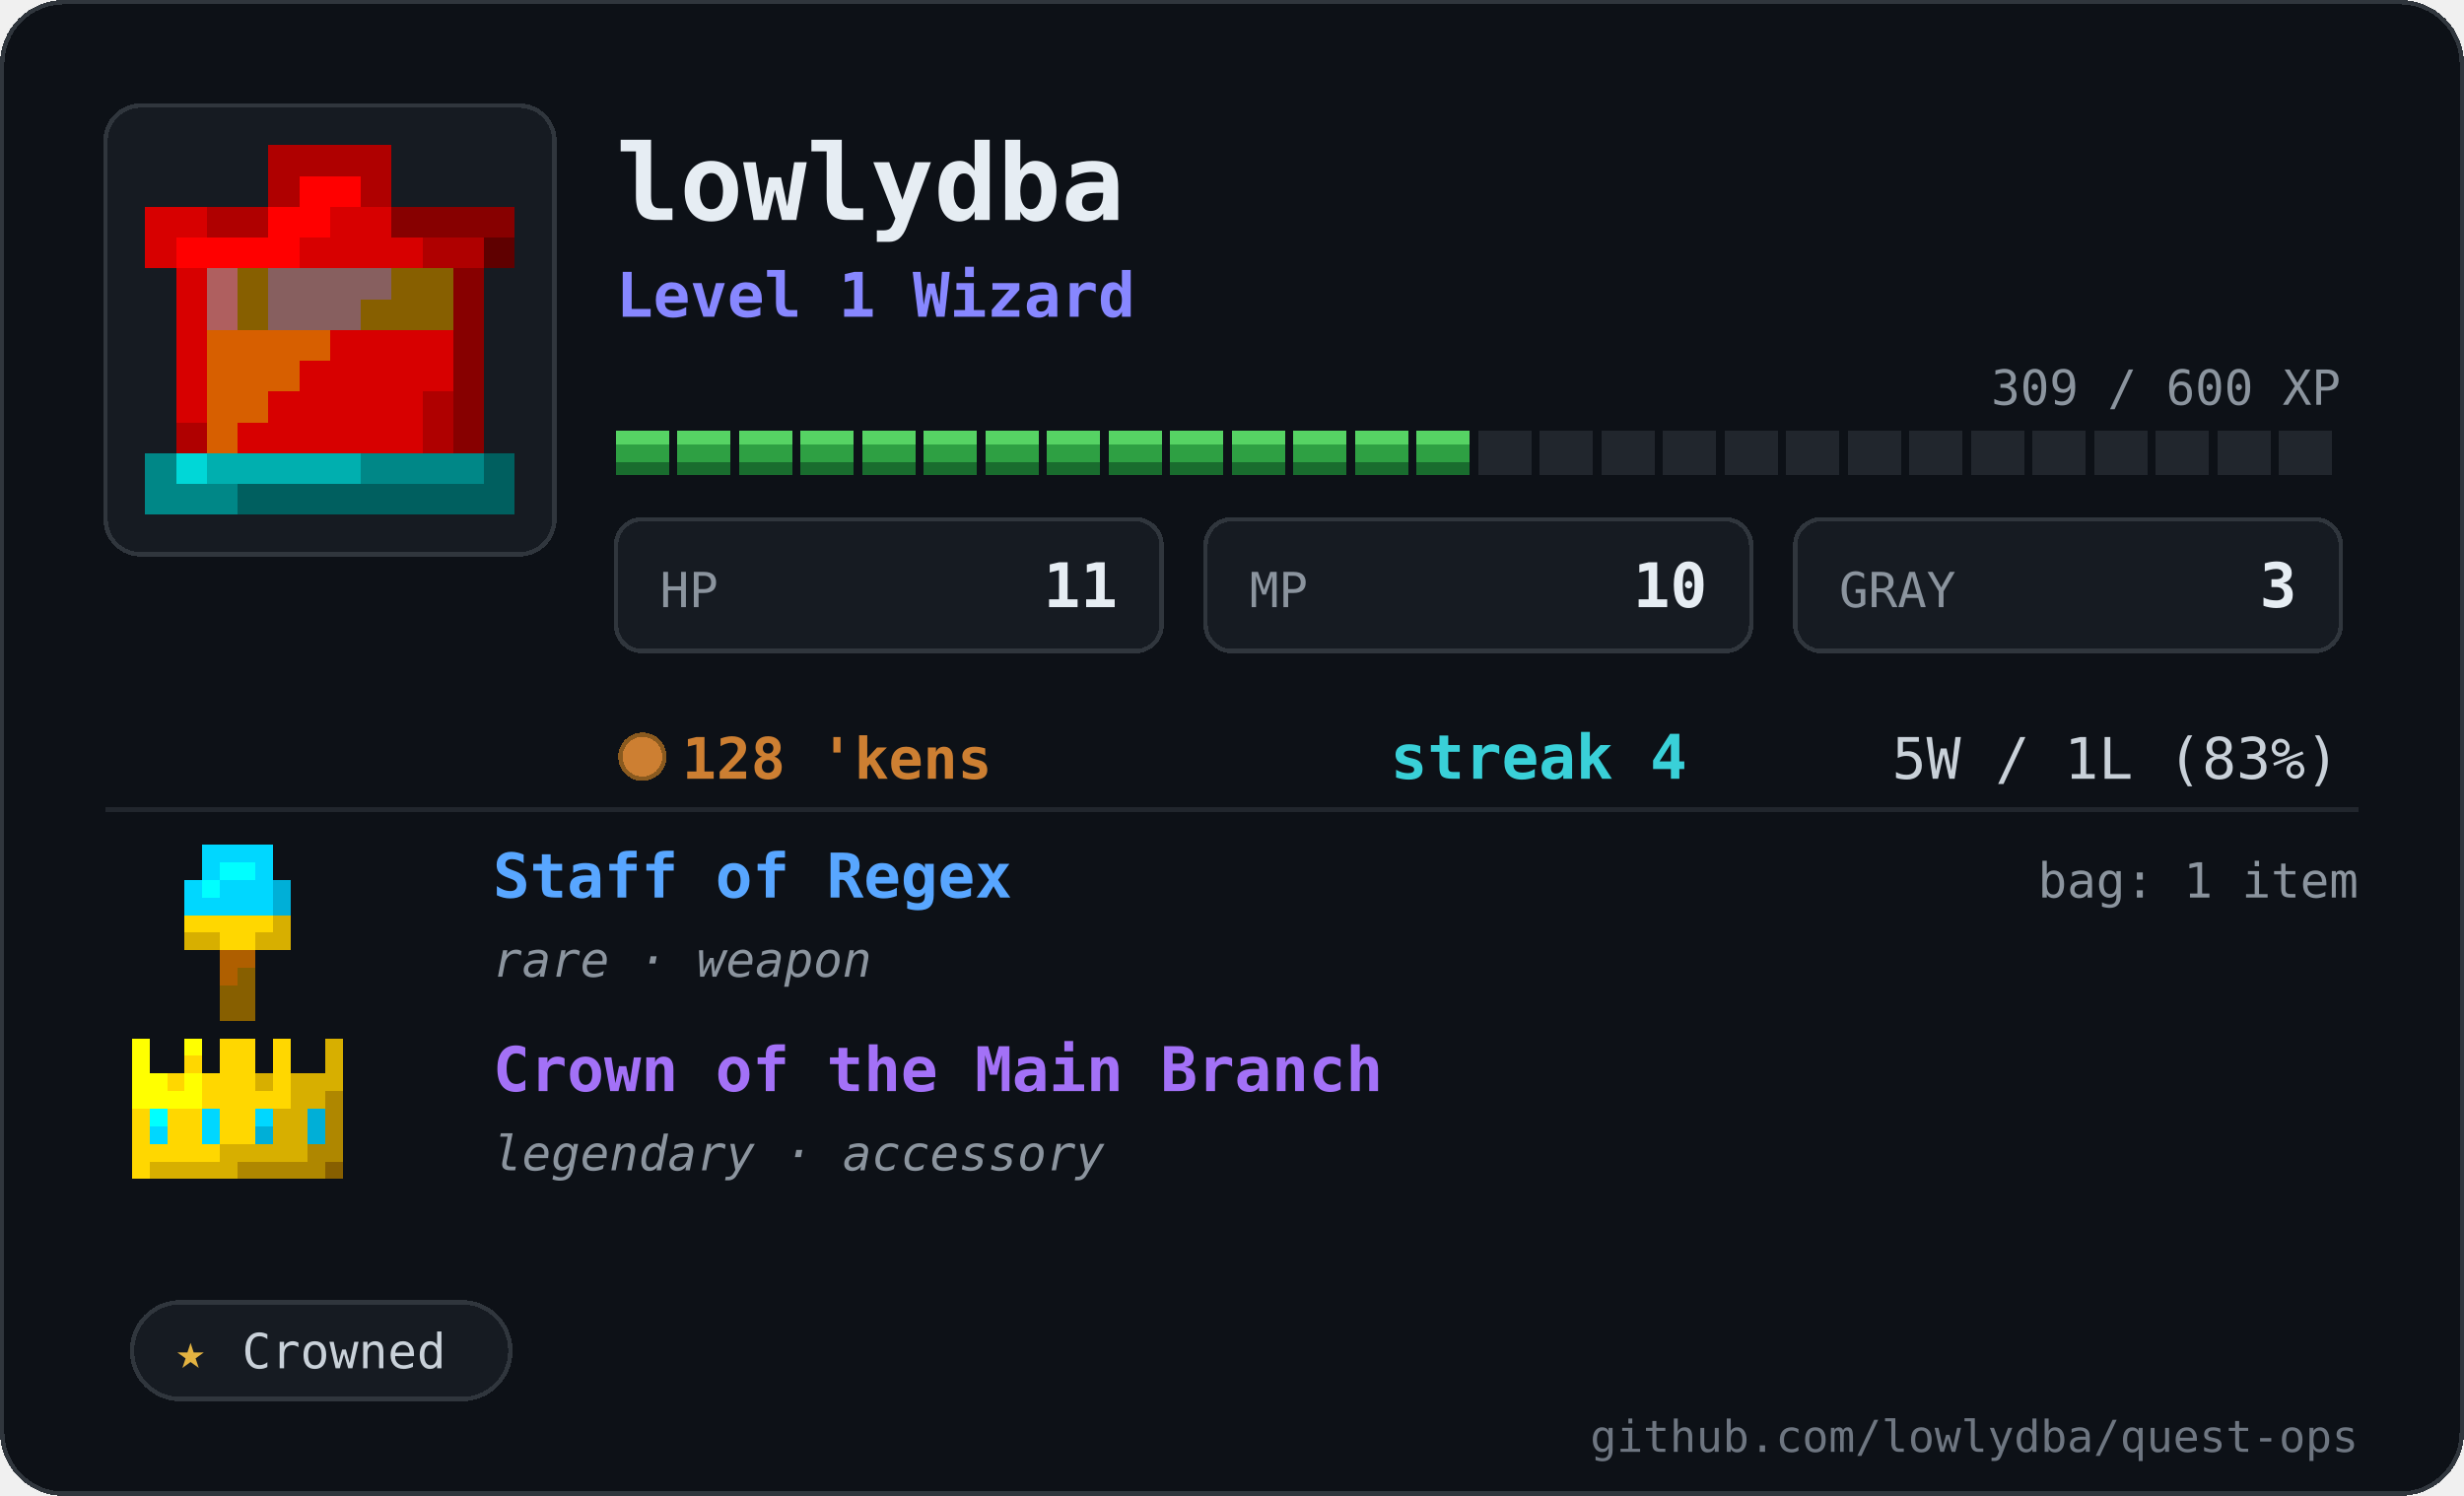
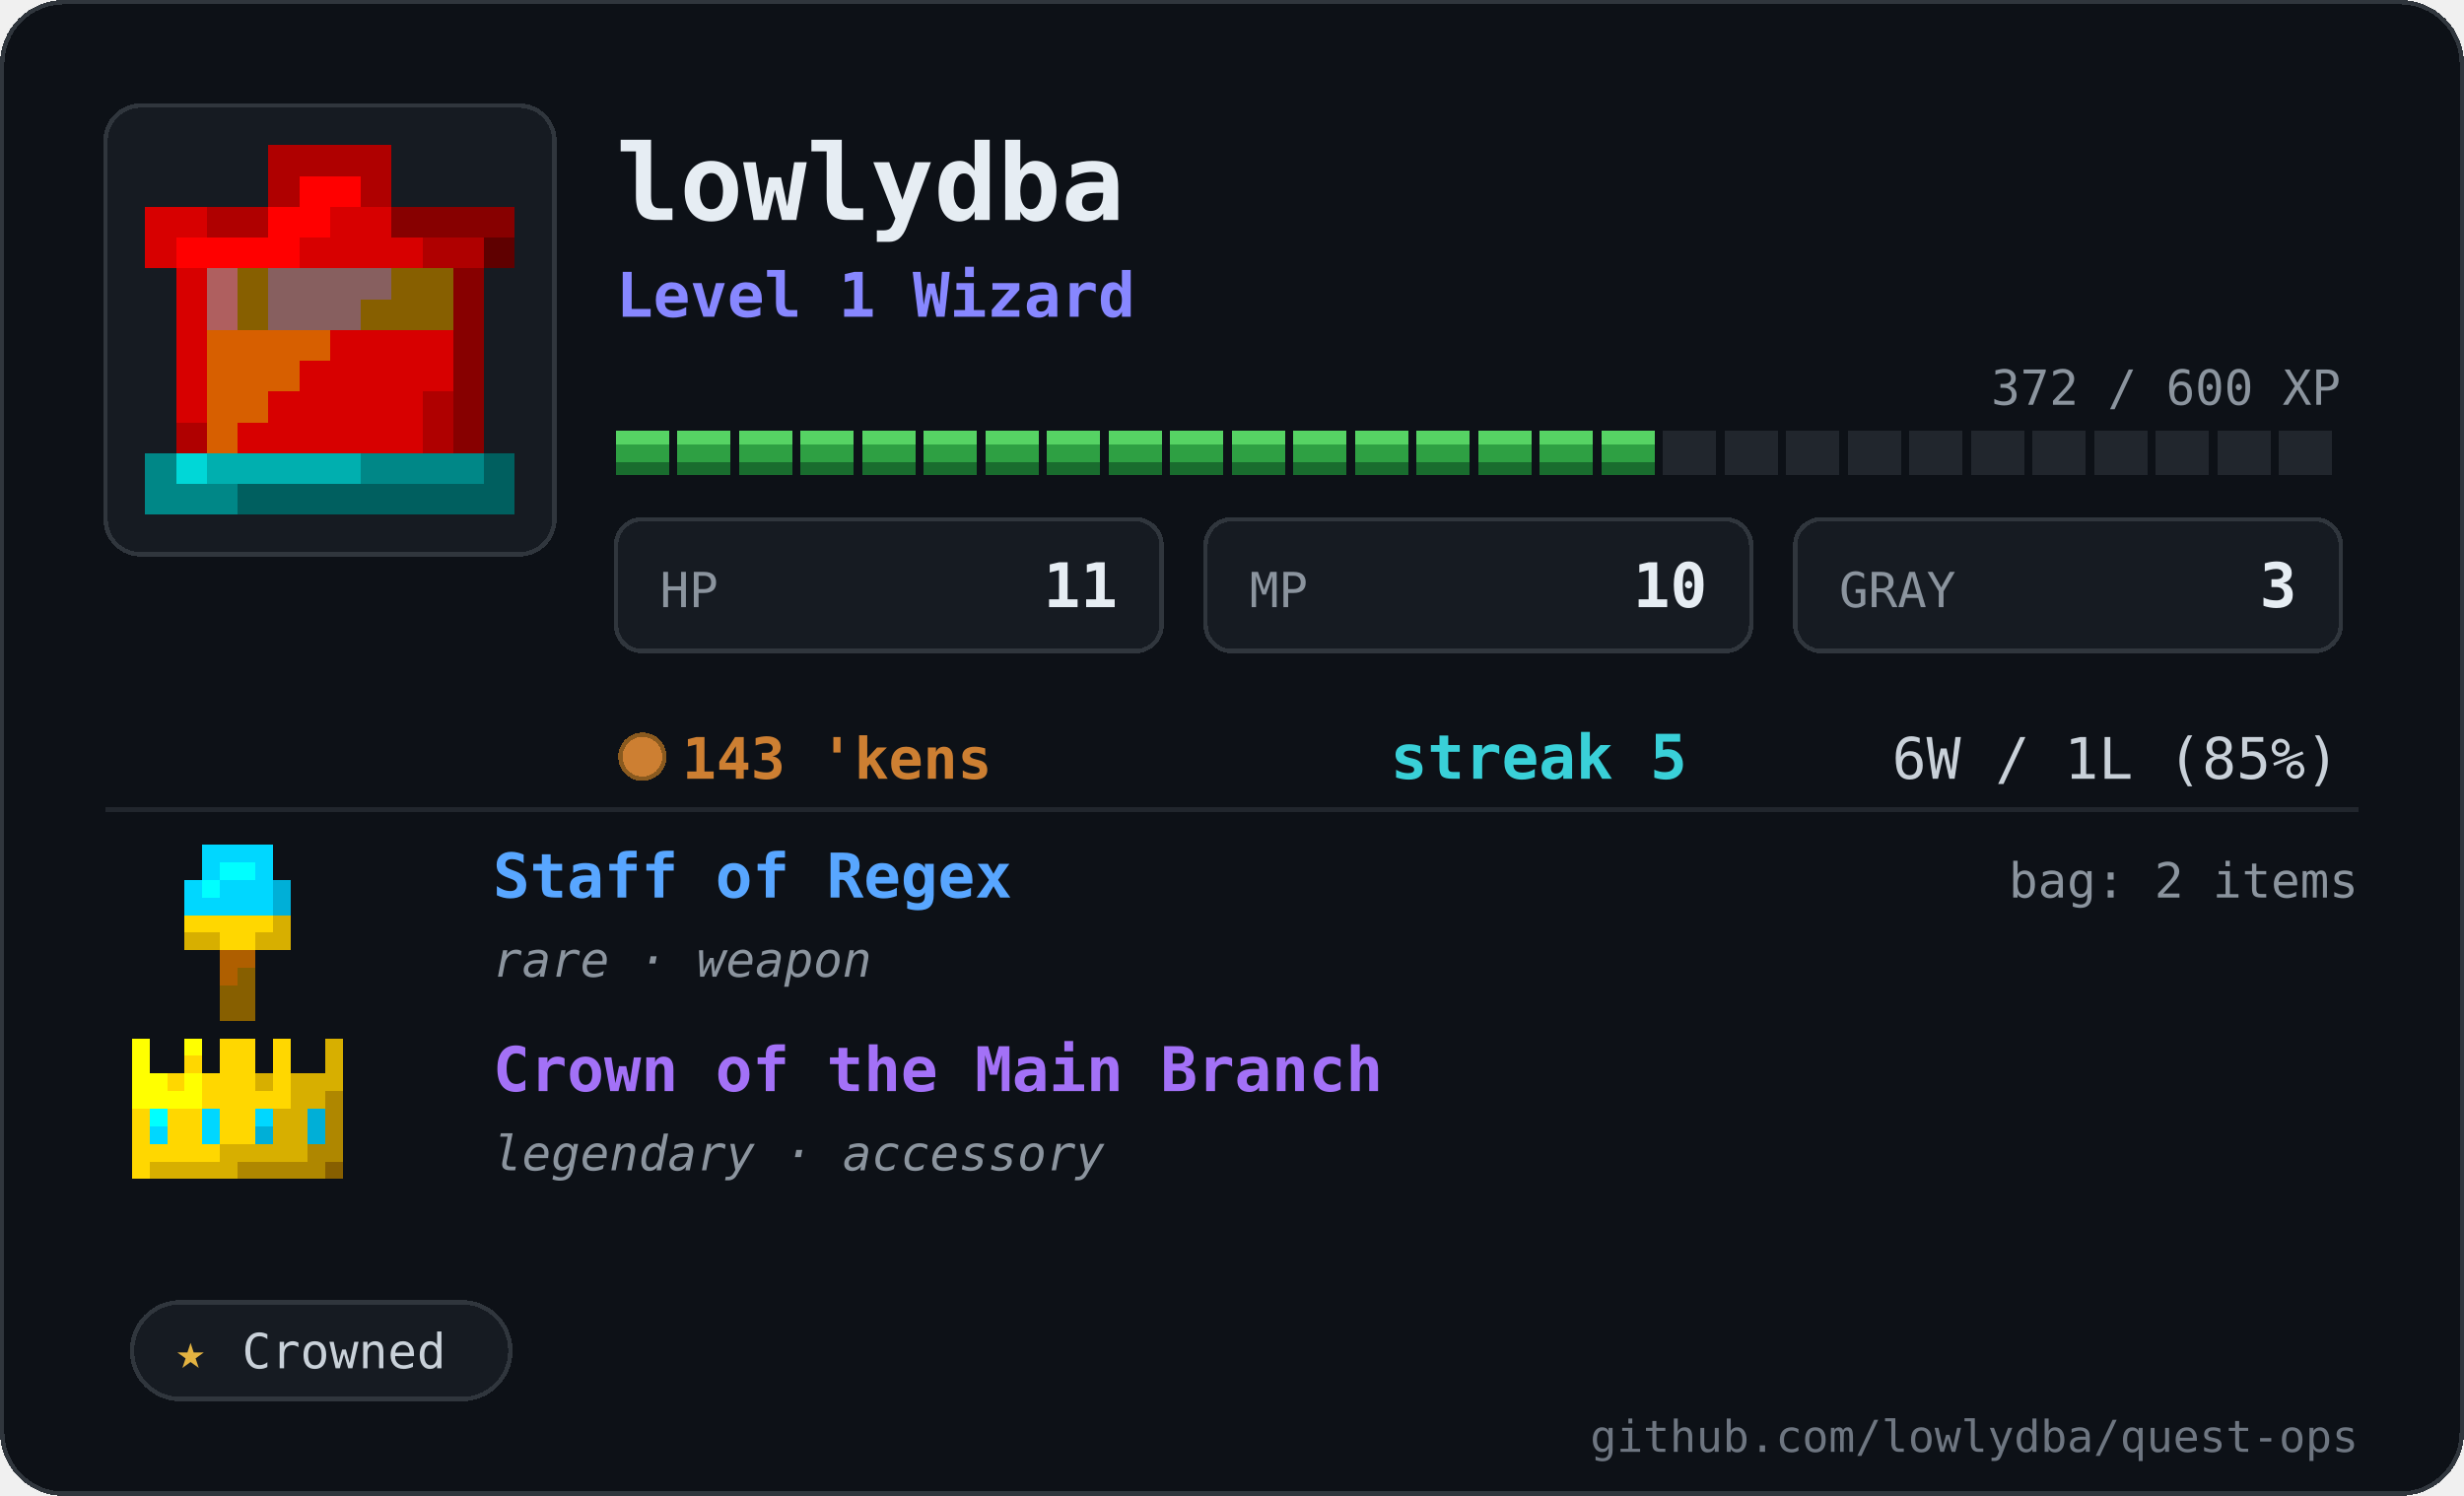
<svg xmlns="http://www.w3.org/2000/svg" width="560" height="340" viewBox="0 0 560 340" shape-rendering="crispEdges" role="img" aria-label="lowlydba, level 1 Wizard">
  <style>@media (prefers-color-scheme:light){.f0{fill:#ffffff}.s0{stroke:#ffffff}.f1{fill:#f6f8fa}.s1{stroke:#f6f8fa}.f2{fill:#eaeef2}.s2{stroke:#eaeef2}.f3{fill:#d0d7de}.s3{stroke:#d0d7de}.f4{fill:#1f2328}.s4{stroke:#1f2328}.f5{fill:#24292f}.s5{stroke:#24292f}.f6{fill:#59636e}.s6{stroke:#59636e}.f7{fill:#6e7781}.s7{stroke:#6e7781}.f8{fill:#8c959f}.s8{stroke:#8c959f}.f9{fill:#9a6700}.s9{stroke:#9a6700}.f10{fill:#1a7f37}.s10{stroke:#1a7f37}.f11{fill:#0969da}.s11{stroke:#0969da}.f12{fill:#8250df}.s12{stroke:#8250df}.f13{fill:#0e7c86}.s13{stroke:#0e7c86}.f14{fill:#7a838c}.s14{stroke:#7a838c}.f15{fill:#5c656d}.s15{stroke:#5c656d}.f16{fill:#a15c14}.s16{stroke:#a15c14}.f17{fill:#6b3f0c}.s17{stroke:#6b3f0c}.cls{fill:#54549e}}</style>
  <rect x="0.5" y="0.5" width="559" height="339" rx="14" fill="#0d1117" stroke="#30363d" class="f0 s3" />
  <rect x="24" y="24" width="102" height="102" rx="8" fill="#161b22" stroke="#30363d" class="f1 s3" />
  <rect x="61" y="33" width="28" height="7" fill="#af0000" />
  <rect x="61" y="40" width="7" height="7" fill="#af0000" />
  <rect x="68" y="40" width="14" height="7" fill="#ff0000" />
  <rect x="82" y="40" width="7" height="7" fill="#af0000" />
  <rect x="33" y="47" width="14" height="7" fill="#d70000" />
  <rect x="47" y="47" width="14" height="7" fill="#af0000" />
  <rect x="61" y="47" width="14" height="7" fill="#ff0000" />
  <rect x="75" y="47" width="14" height="7" fill="#d70000" />
  <rect x="89" y="47" width="28" height="7" fill="#870000" />
  <rect x="33" y="54" width="7" height="7" fill="#d70000" />
  <rect x="40" y="54" width="28" height="7" fill="#ff0000" />
  <rect x="68" y="54" width="28" height="7" fill="#d70000" />
  <rect x="96" y="54" width="14" height="7" fill="#af0000" />
  <rect x="110" y="54" width="7" height="7" fill="#5f0000" />
  <rect x="40" y="61" width="7" height="7" fill="#d70000" />
  <rect x="47" y="61" width="7" height="7" fill="#af5f5f" />
  <rect x="54" y="61" width="7" height="7" fill="#875f00" />
  <rect x="61" y="61" width="28" height="7" fill="#875f5f" />
  <rect x="89" y="61" width="14" height="7" fill="#875f00" />
  <rect x="103" y="61" width="7" height="7" fill="#870000" />
  <rect x="40" y="68" width="7" height="7" fill="#d70000" />
  <rect x="47" y="68" width="7" height="7" fill="#af5f5f" />
  <rect x="54" y="68" width="7" height="7" fill="#875f00" />
  <rect x="61" y="68" width="21" height="7" fill="#875f5f" />
  <rect x="82" y="68" width="21" height="7" fill="#875f00" />
  <rect x="103" y="68" width="7" height="7" fill="#870000" />
  <rect x="40" y="75" width="7" height="7" fill="#d70000" />
  <rect x="47" y="75" width="28" height="7" fill="#d75f00" />
  <rect x="75" y="75" width="28" height="7" fill="#d70000" />
  <rect x="103" y="75" width="7" height="7" fill="#870000" />
  <rect x="40" y="82" width="7" height="7" fill="#d70000" />
  <rect x="47" y="82" width="21" height="7" fill="#d75f00" />
  <rect x="68" y="82" width="35" height="7" fill="#d70000" />
  <rect x="103" y="82" width="7" height="7" fill="#870000" />
  <rect x="40" y="89" width="7" height="7" fill="#d70000" />
  <rect x="47" y="89" width="14" height="7" fill="#d75f00" />
  <rect x="61" y="89" width="35" height="7" fill="#d70000" />
  <rect x="96" y="89" width="7" height="7" fill="#af0000" />
  <rect x="103" y="89" width="7" height="7" fill="#870000" />
  <rect x="40" y="96" width="7" height="7" fill="#af0000" />
  <rect x="47" y="96" width="7" height="7" fill="#d75f00" />
  <rect x="54" y="96" width="42" height="7" fill="#d70000" />
  <rect x="96" y="96" width="7" height="7" fill="#af0000" />
  <rect x="103" y="96" width="7" height="7" fill="#870000" />
  <rect x="33" y="103" width="7" height="7" fill="#008787" />
  <rect x="40" y="103" width="7" height="7" fill="#00d7d7" />
  <rect x="47" y="103" width="35" height="7" fill="#00afaf" />
  <rect x="82" y="103" width="28" height="7" fill="#008787" />
  <rect x="110" y="103" width="7" height="7" fill="#005f5f" />
  <rect x="33" y="110" width="21" height="7" fill="#008787" />
  <rect x="54" y="110" width="63" height="7" fill="#005f5f" />
  <text x="140" y="50" fill="#e6edf3" class="f4" font-size="24" font-weight="bold" text-anchor="start" font-family="ui-monospace,SFMono-Regular,Menlo,Consolas,monospace">lowlydba</text>
  <text x="140" y="72" fill="#8787ff" class="cls" font-size="14" font-weight="bold" text-anchor="start" font-family="ui-monospace,SFMono-Regular,Menlo,Consolas,monospace">Level 1 Wizard</text>
  <rect x="140" y="98" width="12" height="10" fill="#196c2e" />
  <rect x="140" y="98" width="12" height="7" fill="#2ea043" />
  <rect x="140" y="98" width="12" height="3" fill="#56d364" />
  <rect x="154" y="98" width="12" height="10" fill="#196c2e" />
  <rect x="154" y="98" width="12" height="7" fill="#2ea043" />
  <rect x="154" y="98" width="12" height="3" fill="#56d364" />
  <rect x="168" y="98" width="12" height="10" fill="#196c2e" />
  <rect x="168" y="98" width="12" height="7" fill="#2ea043" />
  <rect x="168" y="98" width="12" height="3" fill="#56d364" />
  <rect x="182" y="98" width="12" height="10" fill="#196c2e" />
  <rect x="182" y="98" width="12" height="7" fill="#2ea043" />
  <rect x="182" y="98" width="12" height="3" fill="#56d364" />
  <rect x="196" y="98" width="12" height="10" fill="#196c2e" />
  <rect x="196" y="98" width="12" height="7" fill="#2ea043" />
  <rect x="196" y="98" width="12" height="3" fill="#56d364" />
  <rect x="210" y="98" width="12" height="10" fill="#196c2e" />
  <rect x="210" y="98" width="12" height="7" fill="#2ea043" />
  <rect x="210" y="98" width="12" height="3" fill="#56d364" />
  <rect x="224" y="98" width="12" height="10" fill="#196c2e" />
  <rect x="224" y="98" width="12" height="7" fill="#2ea043" />
  <rect x="224" y="98" width="12" height="3" fill="#56d364" />
  <rect x="238" y="98" width="12" height="10" fill="#196c2e" />
  <rect x="238" y="98" width="12" height="7" fill="#2ea043" />
  <rect x="238" y="98" width="12" height="3" fill="#56d364" />
  <rect x="252" y="98" width="12" height="10" fill="#196c2e" />
  <rect x="252" y="98" width="12" height="7" fill="#2ea043" />
  <rect x="252" y="98" width="12" height="3" fill="#56d364" />
  <rect x="266" y="98" width="12" height="10" fill="#196c2e" />
  <rect x="266" y="98" width="12" height="7" fill="#2ea043" />
  <rect x="266" y="98" width="12" height="3" fill="#56d364" />
  <rect x="280" y="98" width="12" height="10" fill="#196c2e" />
  <rect x="280" y="98" width="12" height="7" fill="#2ea043" />
  <rect x="280" y="98" width="12" height="3" fill="#56d364" />
  <rect x="294" y="98" width="12" height="10" fill="#196c2e" />
  <rect x="294" y="98" width="12" height="7" fill="#2ea043" />
  <rect x="294" y="98" width="12" height="3" fill="#56d364" />
  <rect x="308" y="98" width="12" height="10" fill="#196c2e" />
  <rect x="308" y="98" width="12" height="7" fill="#2ea043" />
  <rect x="308" y="98" width="12" height="3" fill="#56d364" />
  <rect x="322" y="98" width="12" height="10" fill="#196c2e" />
  <rect x="322" y="98" width="12" height="7" fill="#2ea043" />
  <rect x="322" y="98" width="12" height="3" fill="#56d364" />
-   <rect x="336" y="98" width="12" height="10" fill="#21262d" class="f2" />
-   <rect x="350" y="98" width="12" height="10" fill="#21262d" class="f2" />
-   <rect x="364" y="98" width="12" height="10" fill="#21262d" class="f2" />
+   <rect x="336" y="98" width="12" height="10" fill="#196c2e" />
+   <rect x="336" y="98" width="12" height="7" fill="#2ea043" />
+   <rect x="336" y="98" width="12" height="3" fill="#56d364" />
+   <rect x="350" y="98" width="12" height="10" fill="#196c2e" />
+   <rect x="350" y="98" width="12" height="7" fill="#2ea043" />
+   <rect x="350" y="98" width="12" height="3" fill="#56d364" />
+   <rect x="364" y="98" width="12" height="10" fill="#196c2e" />
+   <rect x="364" y="98" width="12" height="7" fill="#2ea043" />
+   <rect x="364" y="98" width="12" height="3" fill="#56d364" />
  <rect x="378" y="98" width="12" height="10" fill="#21262d" class="f2" />
  <rect x="392" y="98" width="12" height="10" fill="#21262d" class="f2" />
  <rect x="406" y="98" width="12" height="10" fill="#21262d" class="f2" />
  <rect x="420" y="98" width="12" height="10" fill="#21262d" class="f2" />
  <rect x="434" y="98" width="12" height="10" fill="#21262d" class="f2" />
  <rect x="448" y="98" width="12" height="10" fill="#21262d" class="f2" />
  <rect x="462" y="98" width="12" height="10" fill="#21262d" class="f2" />
  <rect x="476" y="98" width="12" height="10" fill="#21262d" class="f2" />
  <rect x="490" y="98" width="12" height="10" fill="#21262d" class="f2" />
  <rect x="504" y="98" width="12" height="10" fill="#21262d" class="f2" />
  <rect x="518" y="98" width="12" height="10" fill="#21262d" class="f2" />
-   <text x="532" y="92" fill="#8b949e" class="f6" font-size="11" font-weight="normal" text-anchor="end" font-family="ui-monospace,SFMono-Regular,Menlo,Consolas,monospace">309 / 600 XP</text>
+   <text x="532" y="92" fill="#8b949e" class="f6" font-size="11" font-weight="normal" text-anchor="end" font-family="ui-monospace,SFMono-Regular,Menlo,Consolas,monospace">372 / 600 XP</text>
  <rect x="140" y="118" width="124" height="30" rx="6" fill="#161b22" stroke="#30363d" class="f1 s3" />
  <text x="150" y="138" fill="#8b949e" class="f6" font-size="11" font-weight="normal" text-anchor="start" font-family="ui-monospace,SFMono-Regular,Menlo,Consolas,monospace">HP</text>
  <text x="254" y="138" fill="#e6edf3" class="f4" font-size="14" font-weight="bold" text-anchor="end" font-family="ui-monospace,SFMono-Regular,Menlo,Consolas,monospace">11</text>
  <rect x="274" y="118" width="124" height="30" rx="6" fill="#161b22" stroke="#30363d" class="f1 s3" />
  <text x="284" y="138" fill="#8b949e" class="f6" font-size="11" font-weight="normal" text-anchor="start" font-family="ui-monospace,SFMono-Regular,Menlo,Consolas,monospace">MP</text>
  <text x="388" y="138" fill="#e6edf3" class="f4" font-size="14" font-weight="bold" text-anchor="end" font-family="ui-monospace,SFMono-Regular,Menlo,Consolas,monospace">10</text>
  <rect x="408" y="118" width="124" height="30" rx="6" fill="#161b22" stroke="#30363d" class="f1 s3" />
  <text x="418" y="138" fill="#8b949e" class="f6" font-size="11" font-weight="normal" text-anchor="start" font-family="ui-monospace,SFMono-Regular,Menlo,Consolas,monospace">GRAY</text>
  <text x="522" y="138" fill="#e6edf3" class="f4" font-size="14" font-weight="bold" text-anchor="end" font-family="ui-monospace,SFMono-Regular,Menlo,Consolas,monospace">3</text>
  <circle cx="146" cy="172" r="5" fill="#cd7f32" stroke="#8a5a1f" class="f16 s17" />
-   <text x="155" y="177" fill="#cd7f32" class="f16" font-size="13" font-weight="bold" text-anchor="start" font-family="ui-monospace,SFMono-Regular,Menlo,Consolas,monospace">128 'kens</text>
-   <text x="316" y="177" fill="#39d0d8" class="f13" font-size="14" font-weight="bold" text-anchor="start" font-family="ui-monospace,SFMono-Regular,Menlo,Consolas,monospace">streak 4</text>
-   <text x="430" y="177" fill="#c9d1d9" class="f5" font-size="13" font-weight="normal" text-anchor="start" font-family="ui-monospace,SFMono-Regular,Menlo,Consolas,monospace">5W / 1L  (83%)</text>
+   <text x="155" y="177" fill="#cd7f32" class="f16" font-size="13" font-weight="bold" text-anchor="start" font-family="ui-monospace,SFMono-Regular,Menlo,Consolas,monospace">143 'kens</text>
+   <text x="316" y="177" fill="#39d0d8" class="f13" font-size="14" font-weight="bold" text-anchor="start" font-family="ui-monospace,SFMono-Regular,Menlo,Consolas,monospace">streak 5</text>
+   <text x="430" y="177" fill="#c9d1d9" class="f5" font-size="13" font-weight="normal" text-anchor="start" font-family="ui-monospace,SFMono-Regular,Menlo,Consolas,monospace">6W / 1L  (85%)</text>
  <line x1="24" y1="184" x2="536" y2="184" stroke="#21262d" class="s2" />
  <rect x="46" y="192" width="16" height="4" fill="#00d7ff" />
  <rect x="46" y="196" width="4" height="4" fill="#00d7ff" />
  <rect x="50" y="196" width="8" height="4" fill="#00ffff" />
  <rect x="58" y="196" width="4" height="4" fill="#00d7ff" />
  <rect x="42" y="200" width="4" height="4" fill="#00d7ff" />
  <rect x="46" y="200" width="4" height="4" fill="#00ffff" />
  <rect x="50" y="200" width="12" height="4" fill="#00d7ff" />
  <rect x="62" y="200" width="4" height="4" fill="#00afd7" />
  <rect x="42" y="204" width="20" height="4" fill="#00d7ff" />
  <rect x="62" y="204" width="4" height="4" fill="#00afd7" />
  <rect x="42" y="208" width="20" height="4" fill="#ffd700" />
  <rect x="62" y="208" width="4" height="4" fill="#d7af00" />
  <rect x="42" y="212" width="8" height="4" fill="#d7af00" />
  <rect x="50" y="212" width="8" height="4" fill="#ffd700" />
  <rect x="58" y="212" width="8" height="4" fill="#d7af00" />
  <rect x="50" y="216" width="8" height="4" fill="#af5f00" />
  <rect x="50" y="220" width="4" height="4" fill="#af5f00" />
  <rect x="54" y="220" width="4" height="4" fill="#875f00" />
  <rect x="50" y="224" width="8" height="4" fill="#875f00" />
  <rect x="50" y="228" width="8" height="4" fill="#875f00" />
  <text x="112" y="204" fill="#58a6ff" class="f11" font-size="14" font-weight="bold" text-anchor="start" font-family="ui-monospace,SFMono-Regular,Menlo,Consolas,monospace">Staff of Regex</text>
  <text x="112" y="222" fill="#8b949e" class="f6" font-size="11" font-weight="normal" text-anchor="start" font-style="italic" font-family="ui-monospace,SFMono-Regular,Menlo,Consolas,monospace">rare  ·  weapon</text>
  <rect x="30" y="236" width="4" height="4" fill="#ffff00" />
  <rect x="42" y="236" width="4" height="4" fill="#ffff00" />
  <rect x="50" y="236" width="8" height="4" fill="#ffd700" />
  <rect x="62" y="236" width="4" height="4" fill="#ffd700" />
  <rect x="74" y="236" width="4" height="4" fill="#d7af00" />
  <rect x="30" y="240" width="4" height="4" fill="#ffff00" />
  <rect x="42" y="240" width="4" height="4" fill="#ffd700" />
  <rect x="50" y="240" width="8" height="4" fill="#ffd700" />
  <rect x="62" y="240" width="4" height="4" fill="#ffd700" />
  <rect x="74" y="240" width="4" height="4" fill="#d7af00" />
  <rect x="30" y="244" width="8" height="4" fill="#ffff00" />
  <rect x="38" y="244" width="4" height="4" fill="#ffd700" />
  <rect x="42" y="244" width="4" height="4" fill="#ffff00" />
  <rect x="46" y="244" width="12" height="4" fill="#ffd700" />
  <rect x="58" y="244" width="4" height="4" fill="#d7af00" />
  <rect x="62" y="244" width="4" height="4" fill="#ffd700" />
  <rect x="66" y="244" width="12" height="4" fill="#d7af00" />
  <rect x="30" y="248" width="16" height="4" fill="#ffff00" />
  <rect x="46" y="248" width="20" height="4" fill="#ffd700" />
  <rect x="66" y="248" width="8" height="4" fill="#d7af00" />
  <rect x="74" y="248" width="4" height="4" fill="#af8700" />
  <rect x="30" y="252" width="4" height="4" fill="#ffd700" />
  <rect x="34" y="252" width="4" height="4" fill="#00ffff" />
  <rect x="38" y="252" width="8" height="4" fill="#ffd700" />
  <rect x="46" y="252" width="4" height="4" fill="#00d7ff" />
  <rect x="50" y="252" width="8" height="4" fill="#ffd700" />
  <rect x="58" y="252" width="4" height="4" fill="#00d7ff" />
  <rect x="62" y="252" width="8" height="4" fill="#d7af00" />
  <rect x="70" y="252" width="4" height="4" fill="#00afd7" />
  <rect x="74" y="252" width="4" height="4" fill="#af8700" />
  <rect x="30" y="256" width="4" height="4" fill="#ffd700" />
  <rect x="34" y="256" width="4" height="4" fill="#00d7ff" />
  <rect x="38" y="256" width="8" height="4" fill="#ffd700" />
  <rect x="46" y="256" width="4" height="4" fill="#00d7ff" />
  <rect x="50" y="256" width="8" height="4" fill="#ffd700" />
  <rect x="58" y="256" width="4" height="4" fill="#00afd7" />
  <rect x="62" y="256" width="8" height="4" fill="#d7af00" />
  <rect x="70" y="256" width="4" height="4" fill="#00afd7" />
  <rect x="74" y="256" width="4" height="4" fill="#af8700" />
  <rect x="30" y="260" width="20" height="4" fill="#ffd700" />
  <rect x="50" y="260" width="20" height="4" fill="#d7af00" />
  <rect x="70" y="260" width="8" height="4" fill="#af8700" />
  <rect x="30" y="264" width="4" height="4" fill="#ffd700" />
  <rect x="34" y="264" width="20" height="4" fill="#d7af00" />
  <rect x="54" y="264" width="20" height="4" fill="#af8700" />
  <rect x="74" y="264" width="4" height="4" fill="#875f00" />
  <text x="112" y="248" fill="#a371f7" class="f12" font-size="14" font-weight="bold" text-anchor="start" font-family="ui-monospace,SFMono-Regular,Menlo,Consolas,monospace">Crown of the Main Branch</text>
  <text x="112" y="266" fill="#8b949e" class="f6" font-size="11" font-weight="normal" text-anchor="start" font-style="italic" font-family="ui-monospace,SFMono-Regular,Menlo,Consolas,monospace">legendary  ·  accessory</text>
-   <text x="536" y="204" fill="#8b949e" class="f6" font-size="11" font-weight="normal" text-anchor="end" font-family="ui-monospace,SFMono-Regular,Menlo,Consolas,monospace">bag: 1 item</text>
+   <text x="536" y="204" fill="#8b949e" class="f6" font-size="11" font-weight="normal" text-anchor="end" font-family="ui-monospace,SFMono-Regular,Menlo,Consolas,monospace">bag: 2 items</text>
  <rect x="30" y="296" width="86" height="22" rx="11" fill="#161b22" stroke="#30363d" class="f1 s3" />
  <text x="40" y="311" fill="#e3b341" class="f9" font-size="11" font-weight="normal" text-anchor="start" font-family="ui-monospace,SFMono-Regular,Menlo,Consolas,monospace">★</text>
  <text x="55" y="311" fill="#c9d1d9" class="f5" font-size="11" font-weight="normal" text-anchor="start" font-family="ui-monospace,SFMono-Regular,Menlo,Consolas,monospace">Crowned</text>
  <a href="https://github.com/lowlydba/quest-ops">
    <text x="536" y="330" fill="#6e7681" class="f7" font-size="10" font-weight="normal" text-anchor="end" font-family="ui-monospace,SFMono-Regular,Menlo,Consolas,monospace">github.com/lowlydba/quest-ops</text>
  </a>
</svg>
